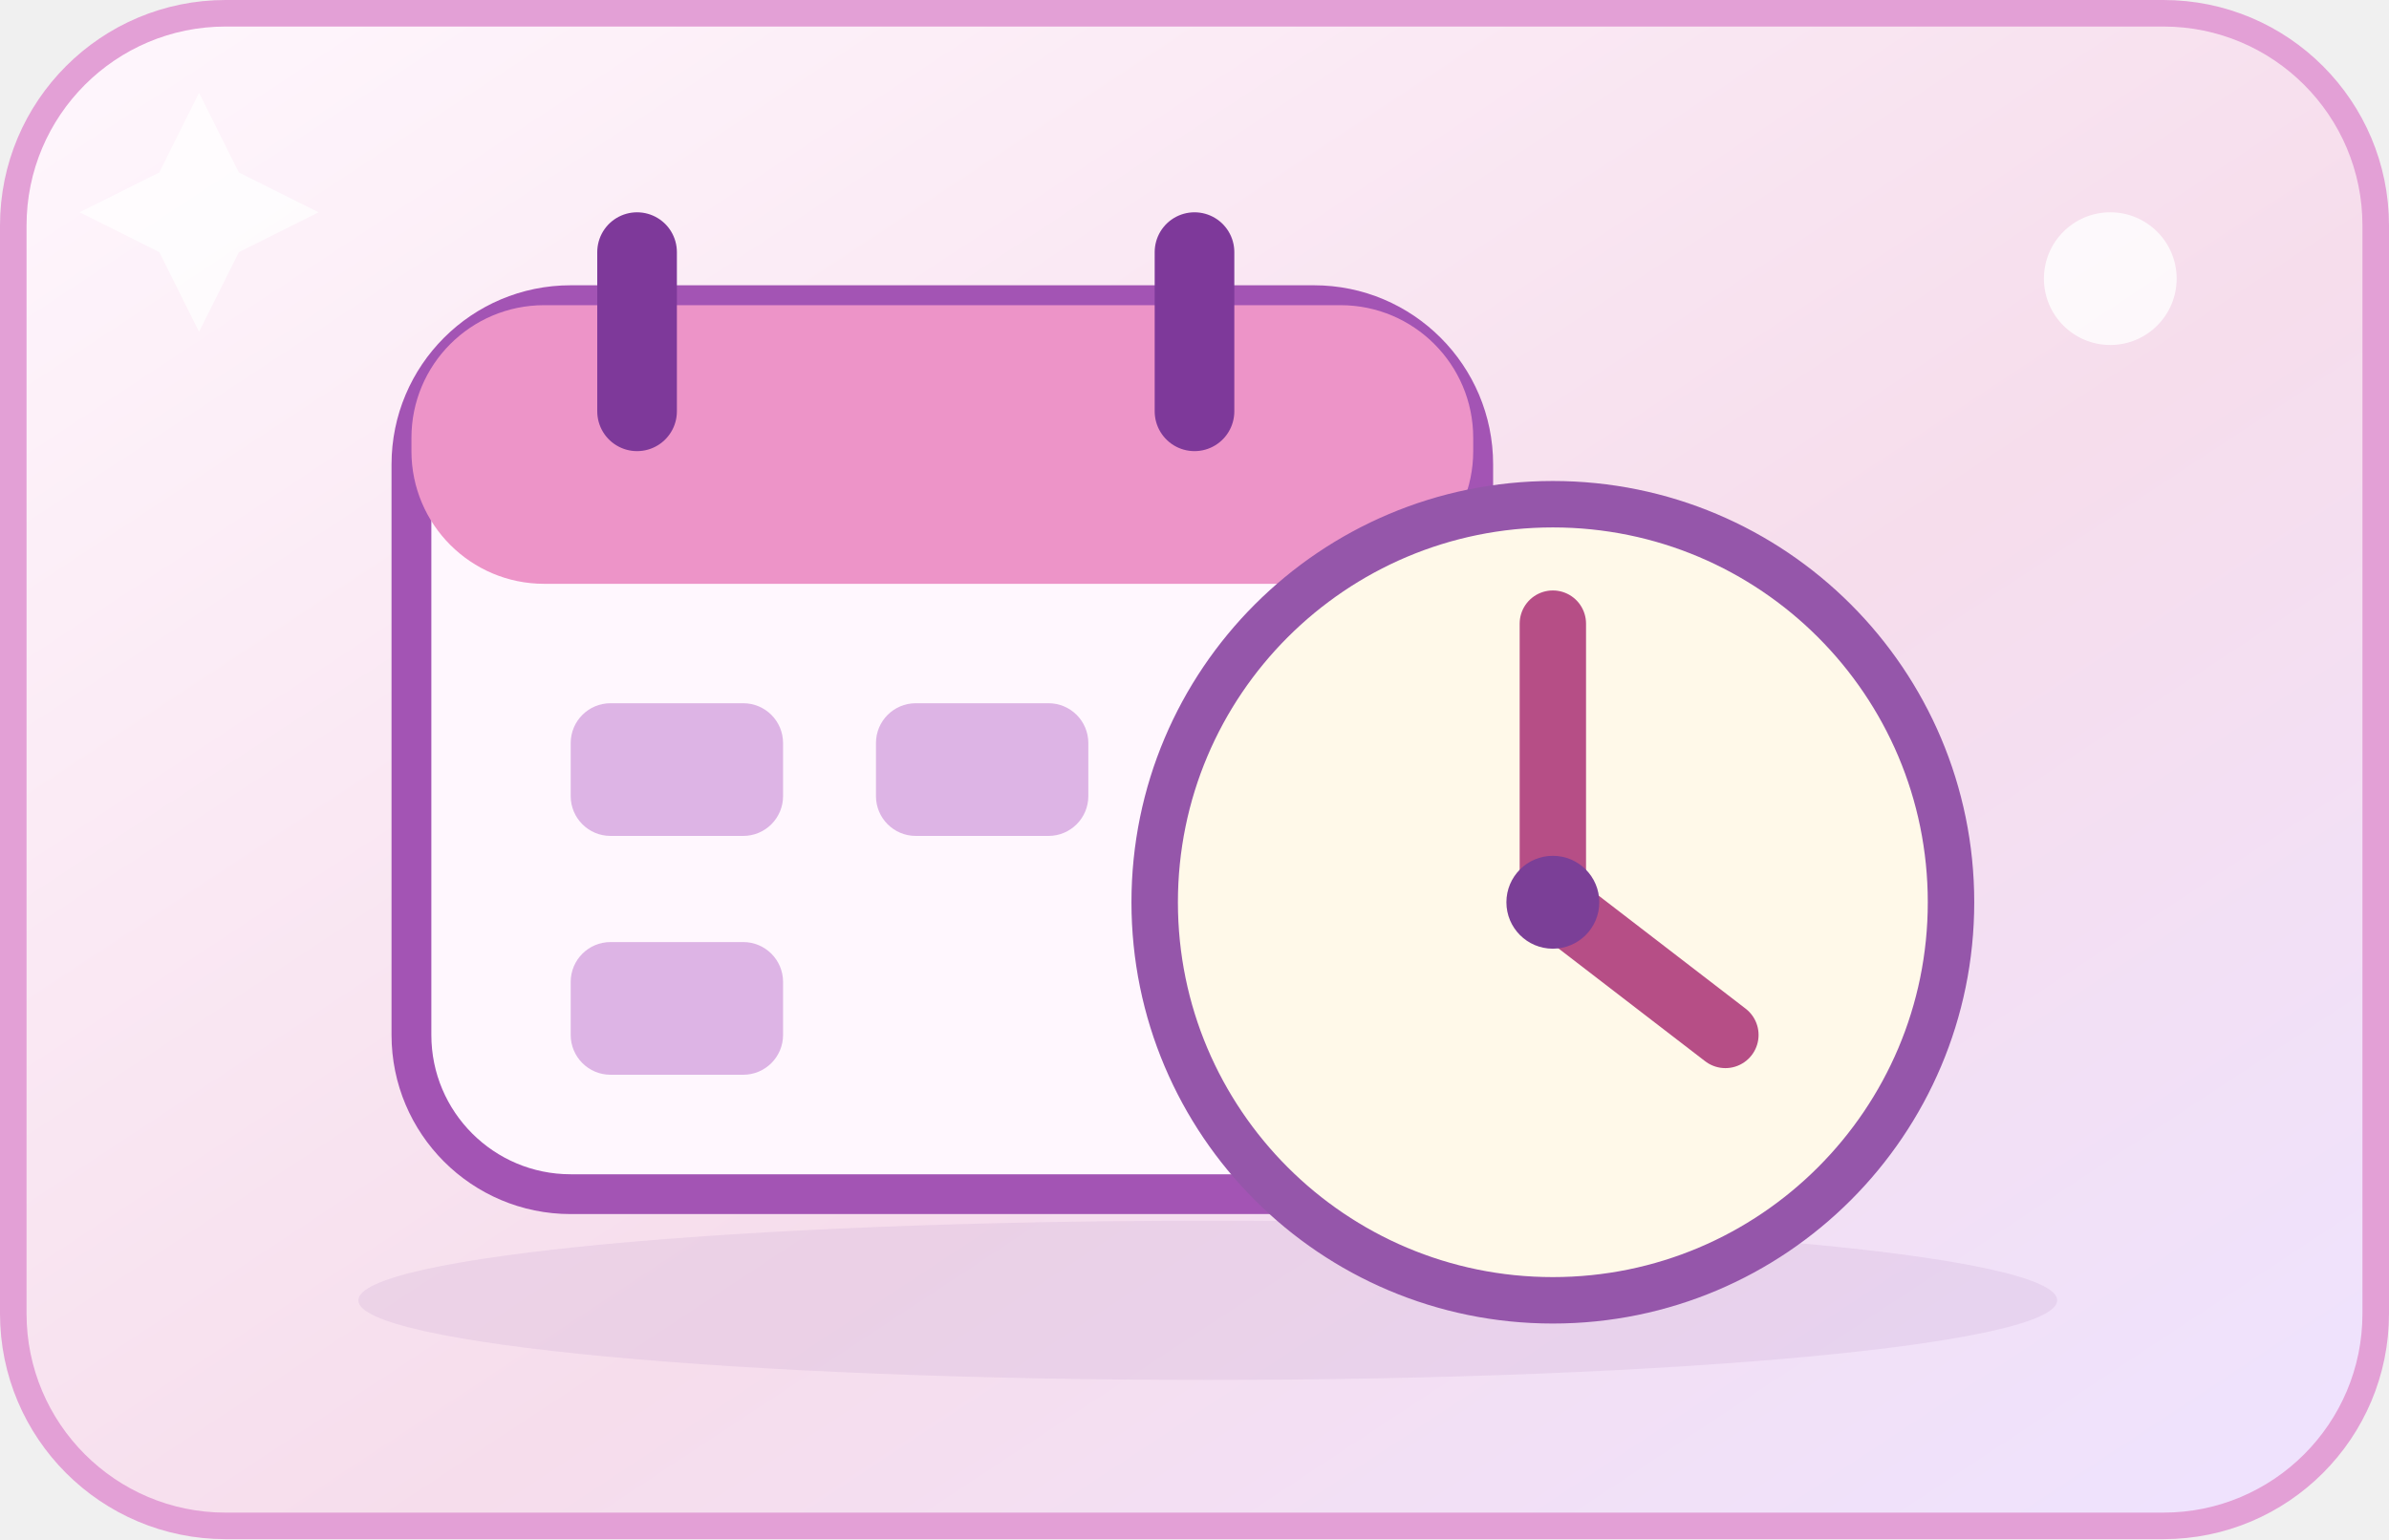
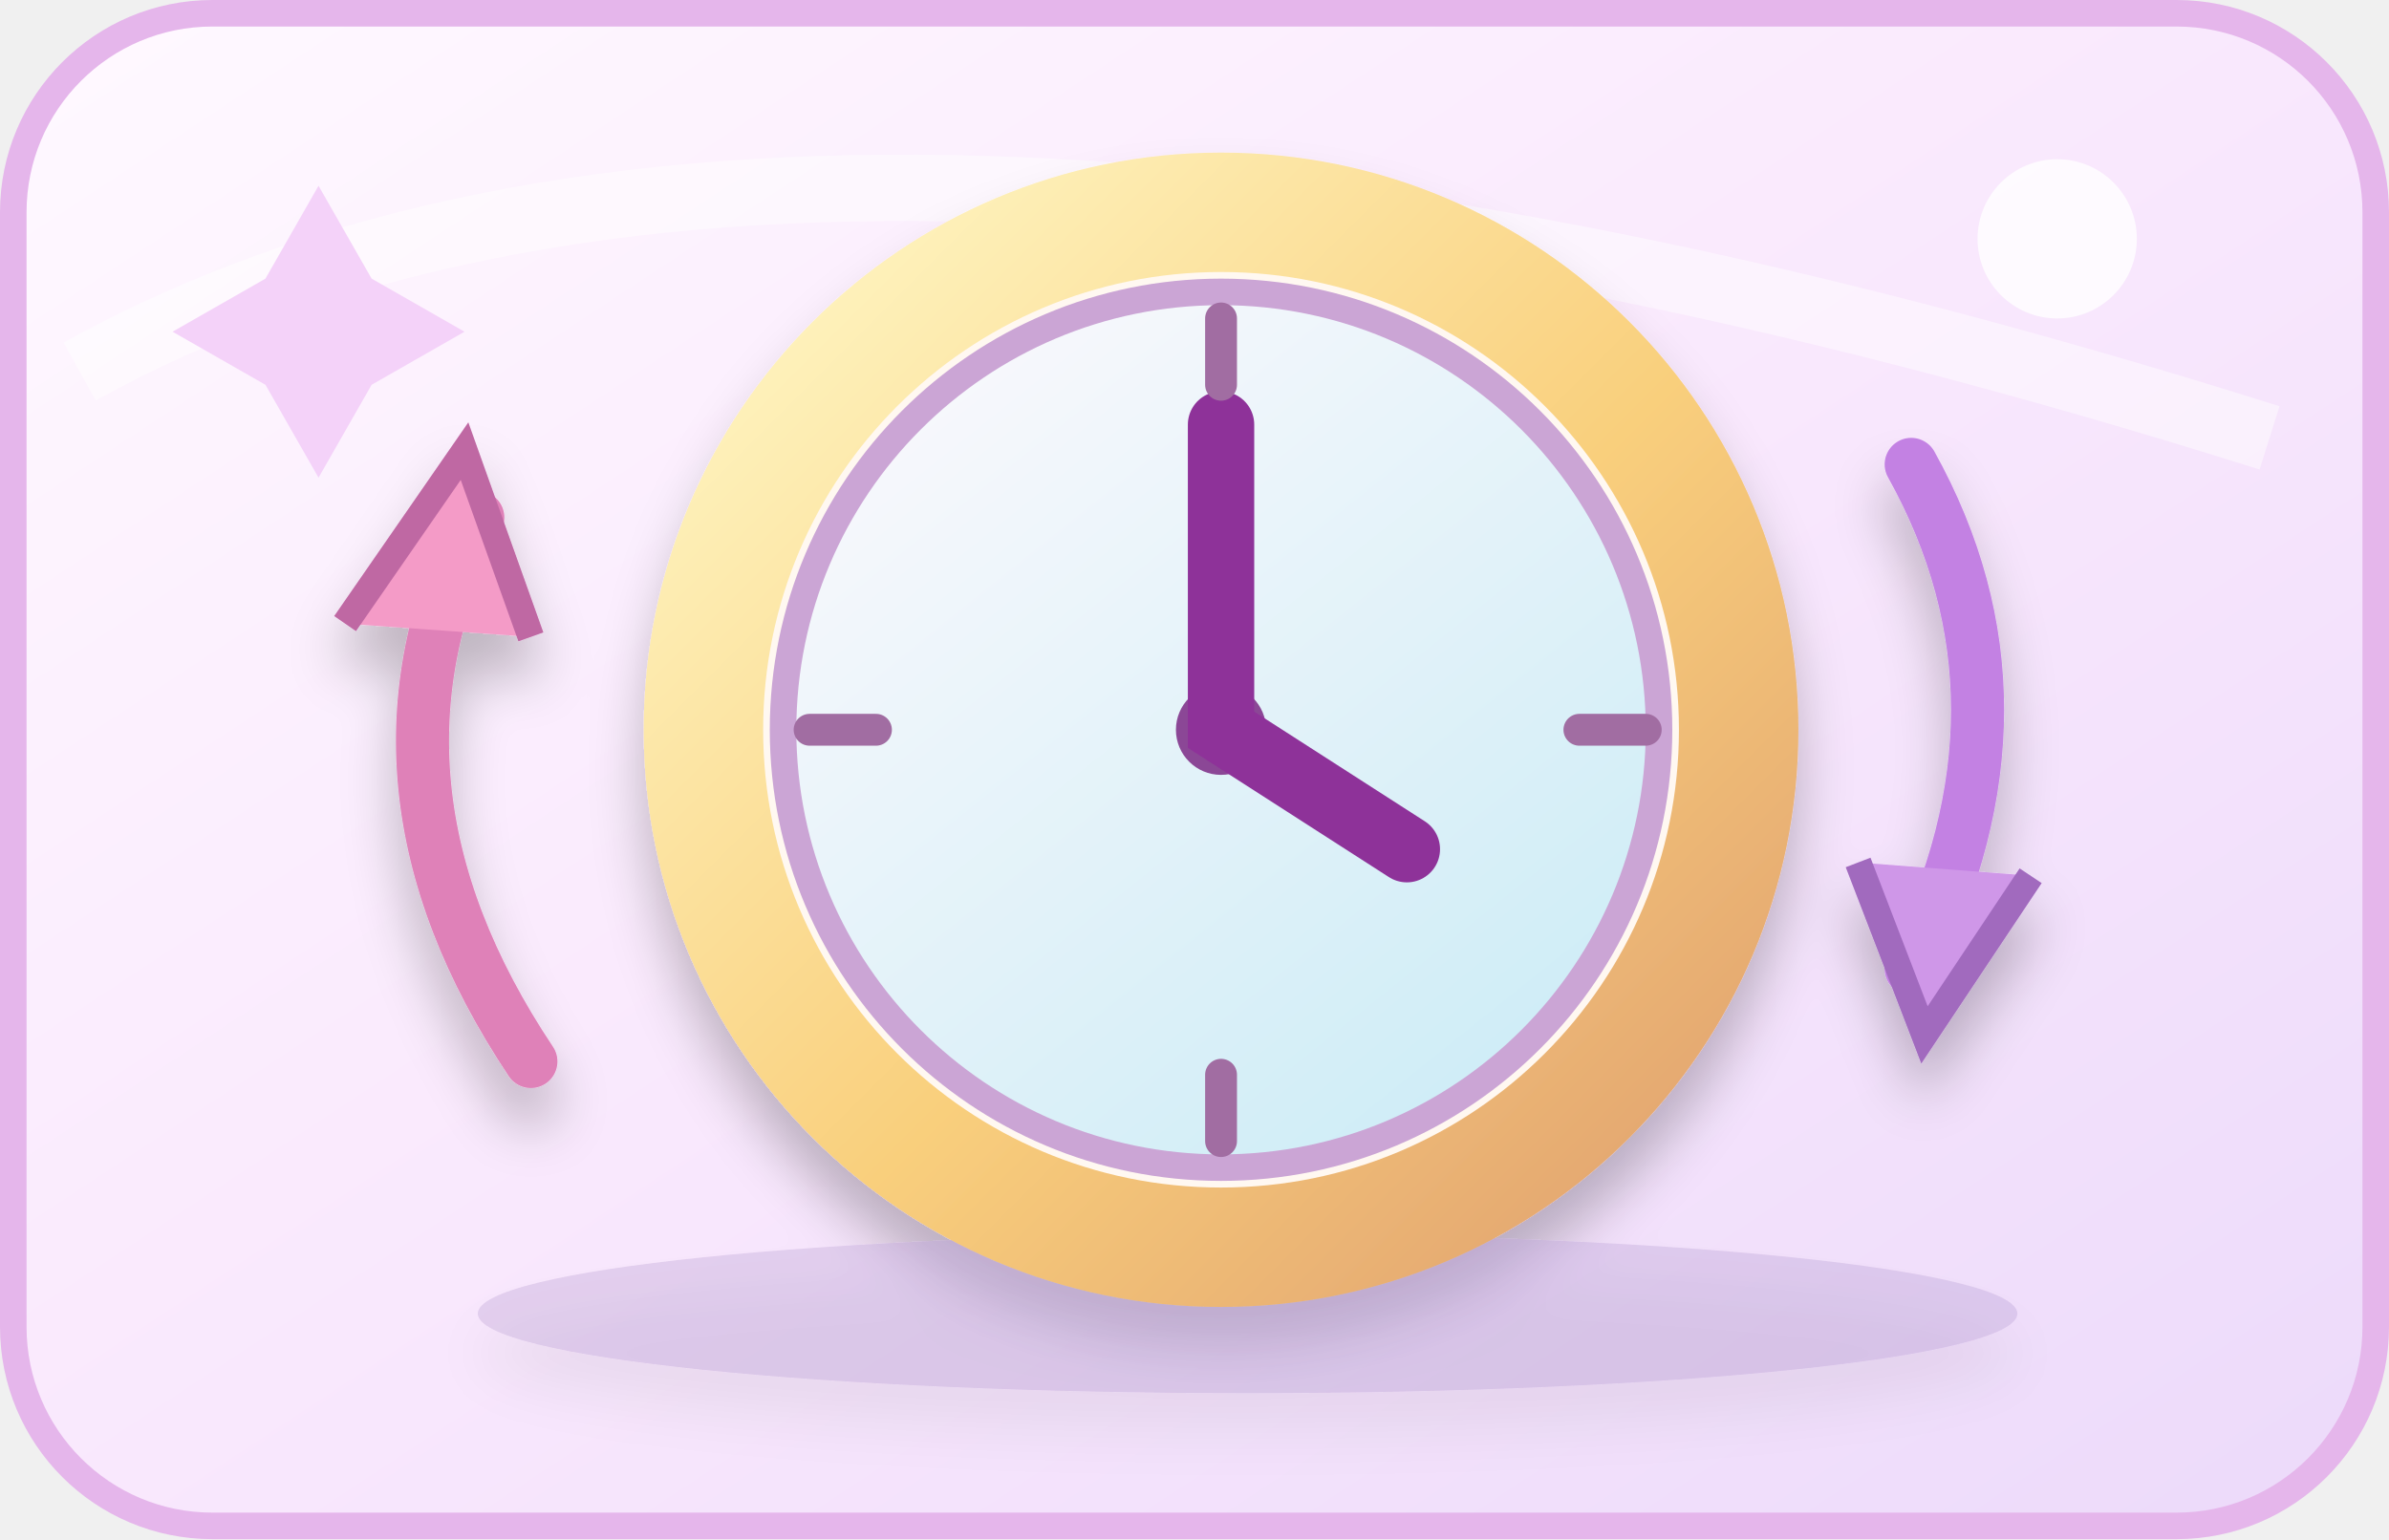
- <svg xmlns="http://www.w3.org/2000/svg" viewBox="0 0 180 116" role="img">
+ <svg xmlns="http://www.w3.org/2000/svg" viewBox="0 0 180 116" role="img" aria-label="now">
  <defs>
-     <linearGradient id="bg" x1="0" y1="0" x2="1" y2="1">
-       <stop stop-color="#fff7fd" />
-       <stop offset=".58" stop-color="#f6ddec" />
-       <stop offset="1" stop-color="#eee3ff" />
+     <linearGradient id="canvas" x2="1" y2="1">
+       <stop stop-color="#fff9ff" />
+       <stop offset=".5" stop-color="#f9e8fd" />
+       <stop offset="1" stop-color="#ecdafa" />
    </linearGradient>
+     <radialGradient id="ocean" cx=".3" cy=".2" r=".85">
+       <stop stop-color="#e0f9ff" />
+       <stop offset=".53" stop-color="#7ac9e4" />
+       <stop offset="1" stop-color="#347fae" />
+     </radialGradient>
+     <linearGradient id="grass" x2=".8" y2="1">
+       <stop stop-color="#b5e49a" />
+       <stop offset="1" stop-color="#6db58a" />
+     </linearGradient>
+     <linearGradient id="glass" x2=".8" y2="1">
+       <stop stop-color="#fffafd" />
+       <stop offset="1" stop-color="#ccecf6" />
+     </linearGradient>
+     <linearGradient id="pink" x2="0" y2="1">
+       <stop stop-color="#ffe2f3" />
+       <stop offset=".55" stop-color="#f7a6cf" />
+       <stop offset="1" stop-color="#cf70b2" />
+     </linearGradient>
+     <linearGradient id="gold" x2="1" y2="1">
+       <stop stop-color="#fff9c9" />
+       <stop offset=".55" stop-color="#f9cf7c" />
+       <stop offset="1" stop-color="#df9e6e" />
+     </linearGradient>
+     <filter id="lift" x="-25%" y="-25%" width="150%" height="165%">
+       <feGaussianBlur in="SourceAlpha" stdDeviation="2" />
+       <feOffset dy="3" />
+       <feComponentTransfer>
+         <feFuncA type="linear" slope=".24" />
+       </feComponentTransfer>
+       <feMerge>
+         <feMergeNode />
+         <feMergeNode in="SourceGraphic" />
+       </feMerge>
+     </filter>
  </defs>
-   <rect x="1" y="1" width="178" height="114" rx="16" fill="url(#bg)" stroke="#e3a0d6" stroke-width="2" />
-   <ellipse cx="91" cy="98" rx="64" ry="6" fill="#caa7d3" opacity=".24" />
-   <rect x="31" y="23" width="80" height="67" rx="12" fill="#fff7fe" stroke="#a354b4" stroke-width="3" />
-   <rect x="31" y="23" width="80" height="21" rx="10" fill="#ed94c8" />
-   <path d="M48 19v12M90 19v12" stroke="#7e399a" stroke-width="6" stroke-linecap="round" />
-   <g fill="#ddb4e5">
-     <rect x="43" y="53" width="16" height="10" rx="3" />
-     <rect x="66" y="53" width="16" height="10" rx="3" />
-     <rect x="43" y="71" width="16" height="10" rx="3" />
+   <rect x="1" y="1" width="178" height="114" rx="15" fill="url(#canvas)" stroke="#e5b6eb" stroke-width="2" />
+   <path d="M6 28q54-30 165 5" fill="none" stroke="#fff" stroke-width="5" opacity=".45" />
+   <circle cx="155" cy="18" r="6" fill="#fff" opacity=".8" />
+   <path d="M20 21l4-7 4 7 7 4-7 4-4 7-4-7-7-4z" fill="#f4d2f9" />
+   <g filter="url(#lift)">
+     <ellipse cx="94" cy="99" rx="58" ry="6" fill="#987aba" opacity=".22" />
+     <circle cx="92" cy="55" r="39" fill="#fff8f1" stroke="url(#gold)" stroke-width="9" />
+     <circle cx="92" cy="55" r="33" fill="url(#glass)" stroke="#cba5d5" stroke-width="2" />
+     <circle cx="92" cy="55" r="3.4" fill="#8b4796" />
+     <path d="M92 32v23l14 9" fill="none" stroke="#8e3199" stroke-width="5" stroke-linecap="round" />
+     <path d="M92 24v5M92 81v5M61 55h5M119 55h5" stroke="#a16da2" stroke-width="2.4" stroke-linecap="round" />
+     <path d="M40 80q-14-21-4-41" fill="none" stroke="#df81b8" stroke-width="4" stroke-linecap="round" />
+     <path d="M26 47l9-13 5 14" fill="#f49bc7" stroke="#bf68a3" stroke-width="2" />
+     <path d="M144 35q10 18 0 38" fill="none" stroke="#c381e3" stroke-width="4" stroke-linecap="round" />
+     <path d="M153 66l-8 12-5-13" fill="#cf97e8" stroke="#a16abe" stroke-width="2" />
  </g>
-   <circle cx="117" cy="68" r="30" fill="#fff9e9" stroke="#9556aa" stroke-width="3.5" />
-   <path d="M117 47v21l13 10" stroke="#b64e86" stroke-width="5" stroke-linecap="round" fill="none" />
-   <circle cx="117" cy="68" r="3.5" fill="#7b3f97" />
-   <path d="M12 13l3-6 3 6 6 3-6 3-3 6-3-6-6-3z" fill="#fff" opacity=".75" />
-   <circle cx="159" cy="21" r="5" fill="#fff" opacity=".8" />
</svg>
